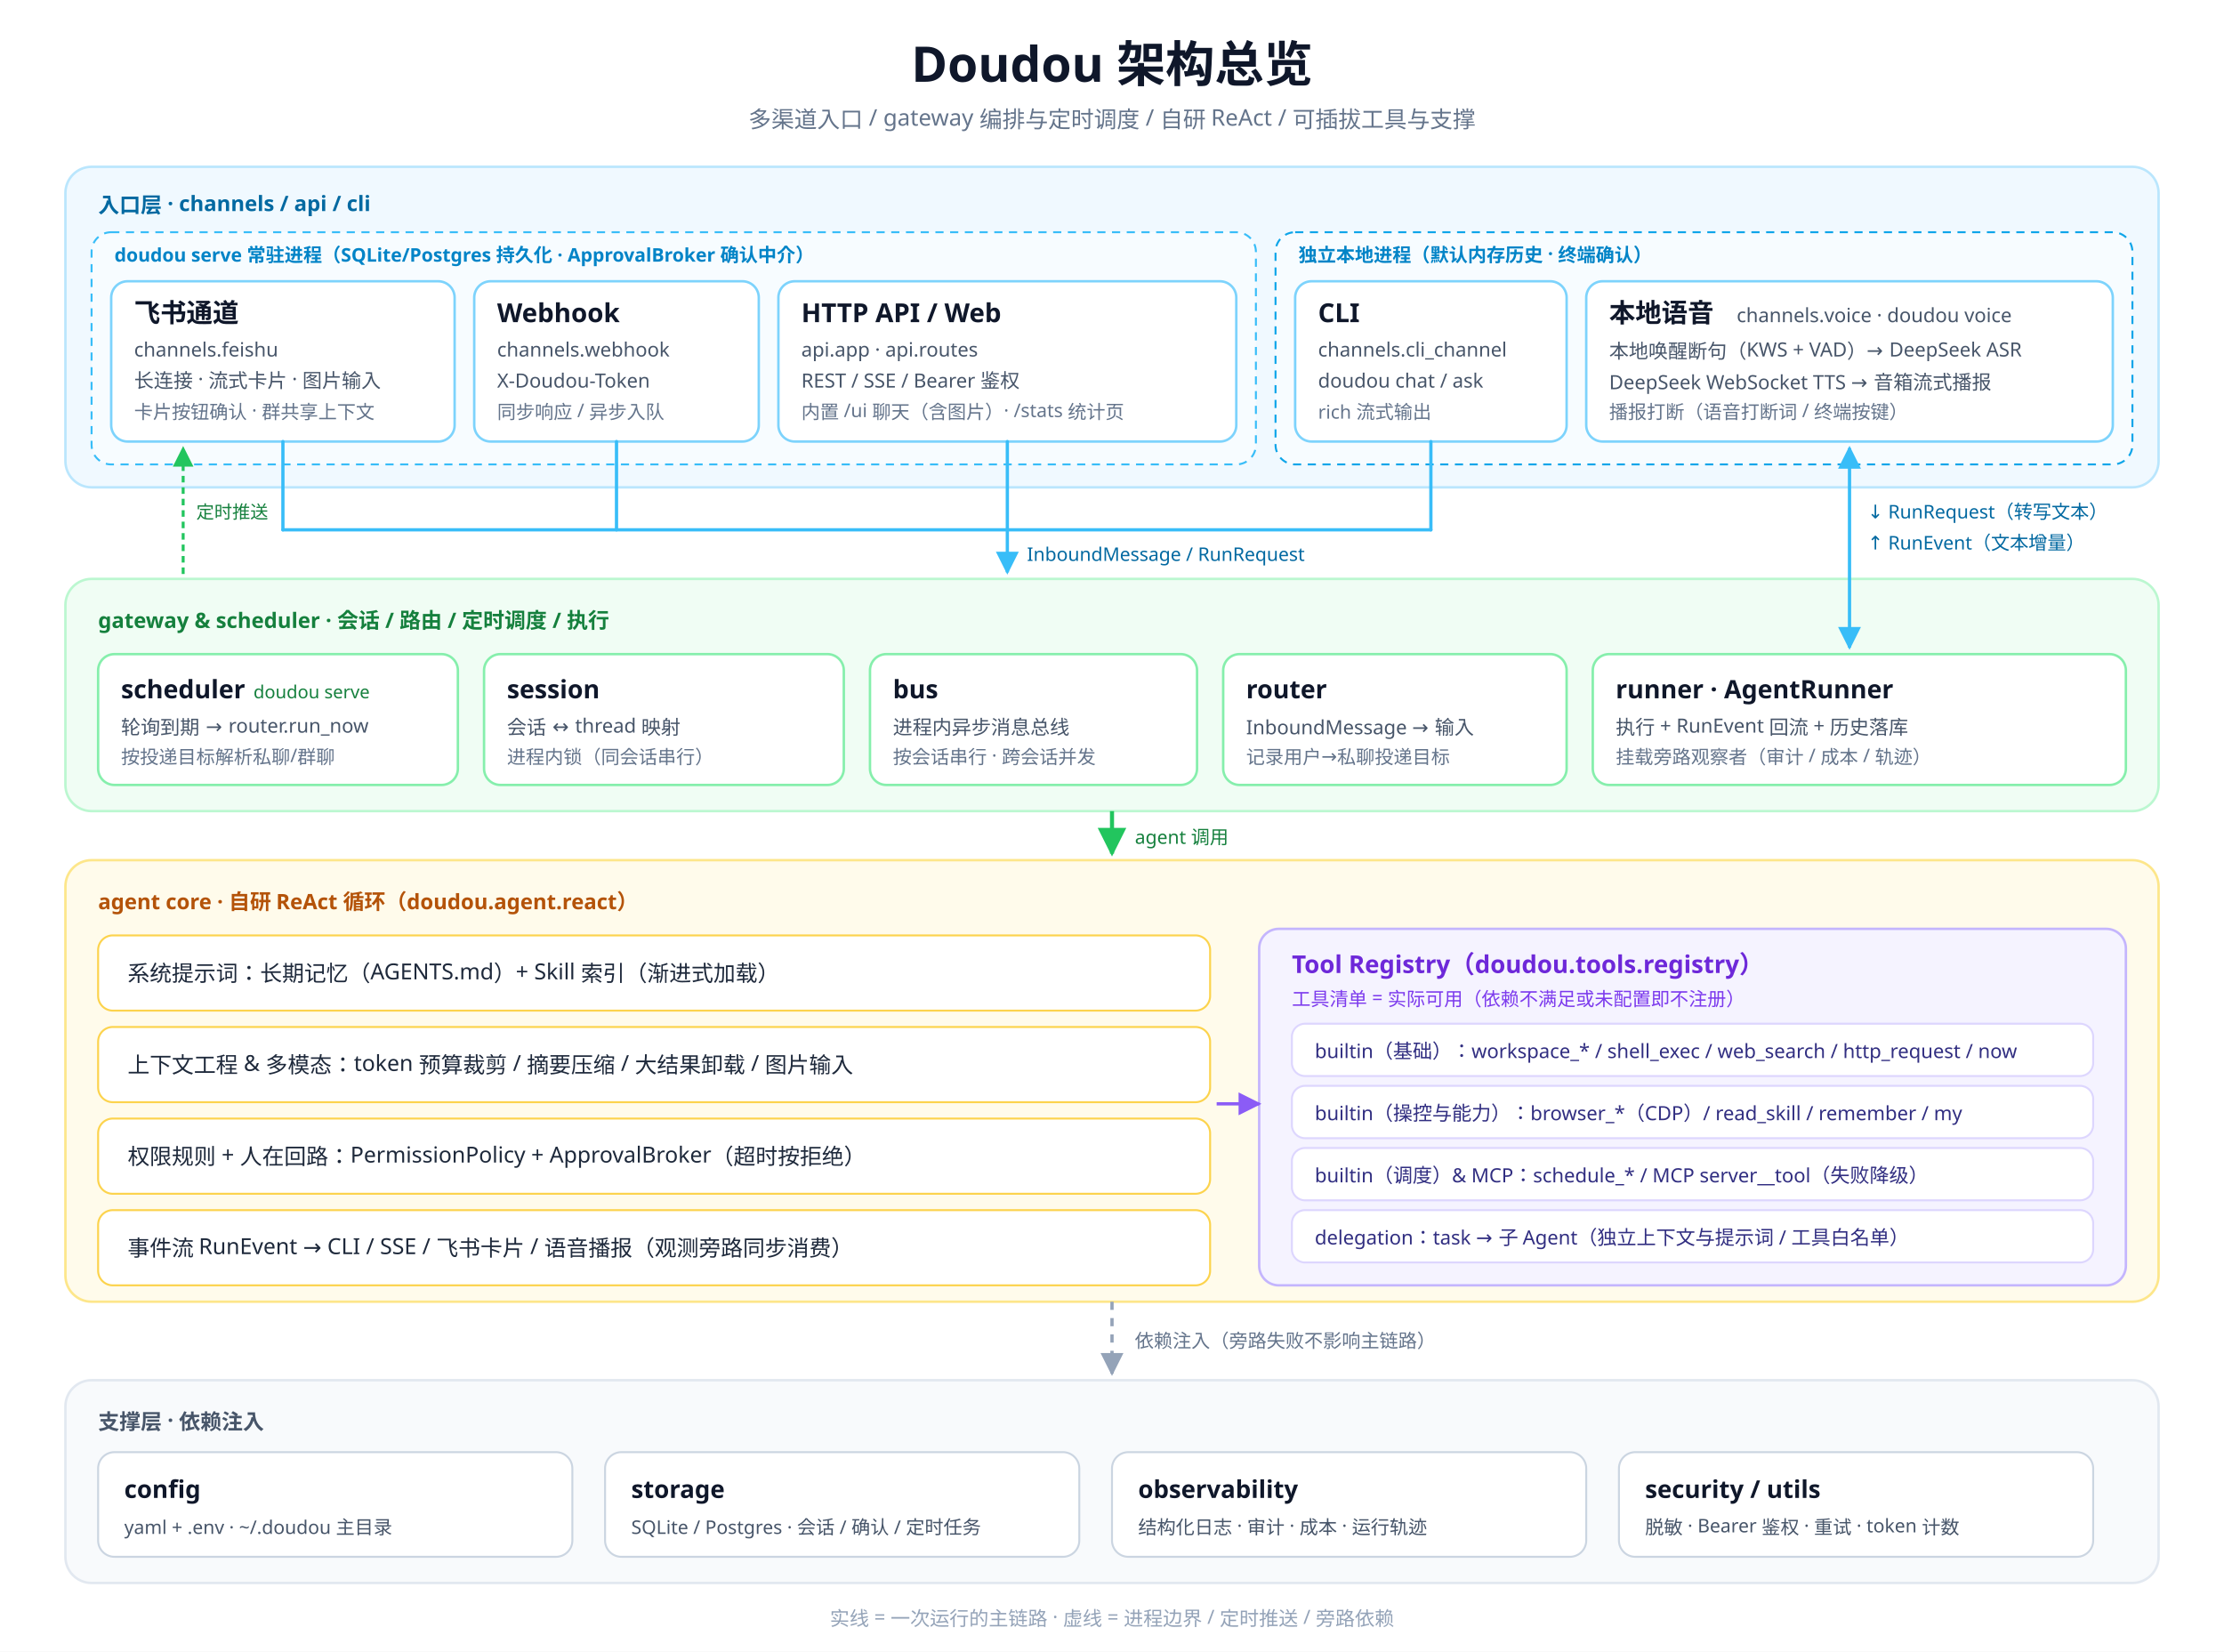
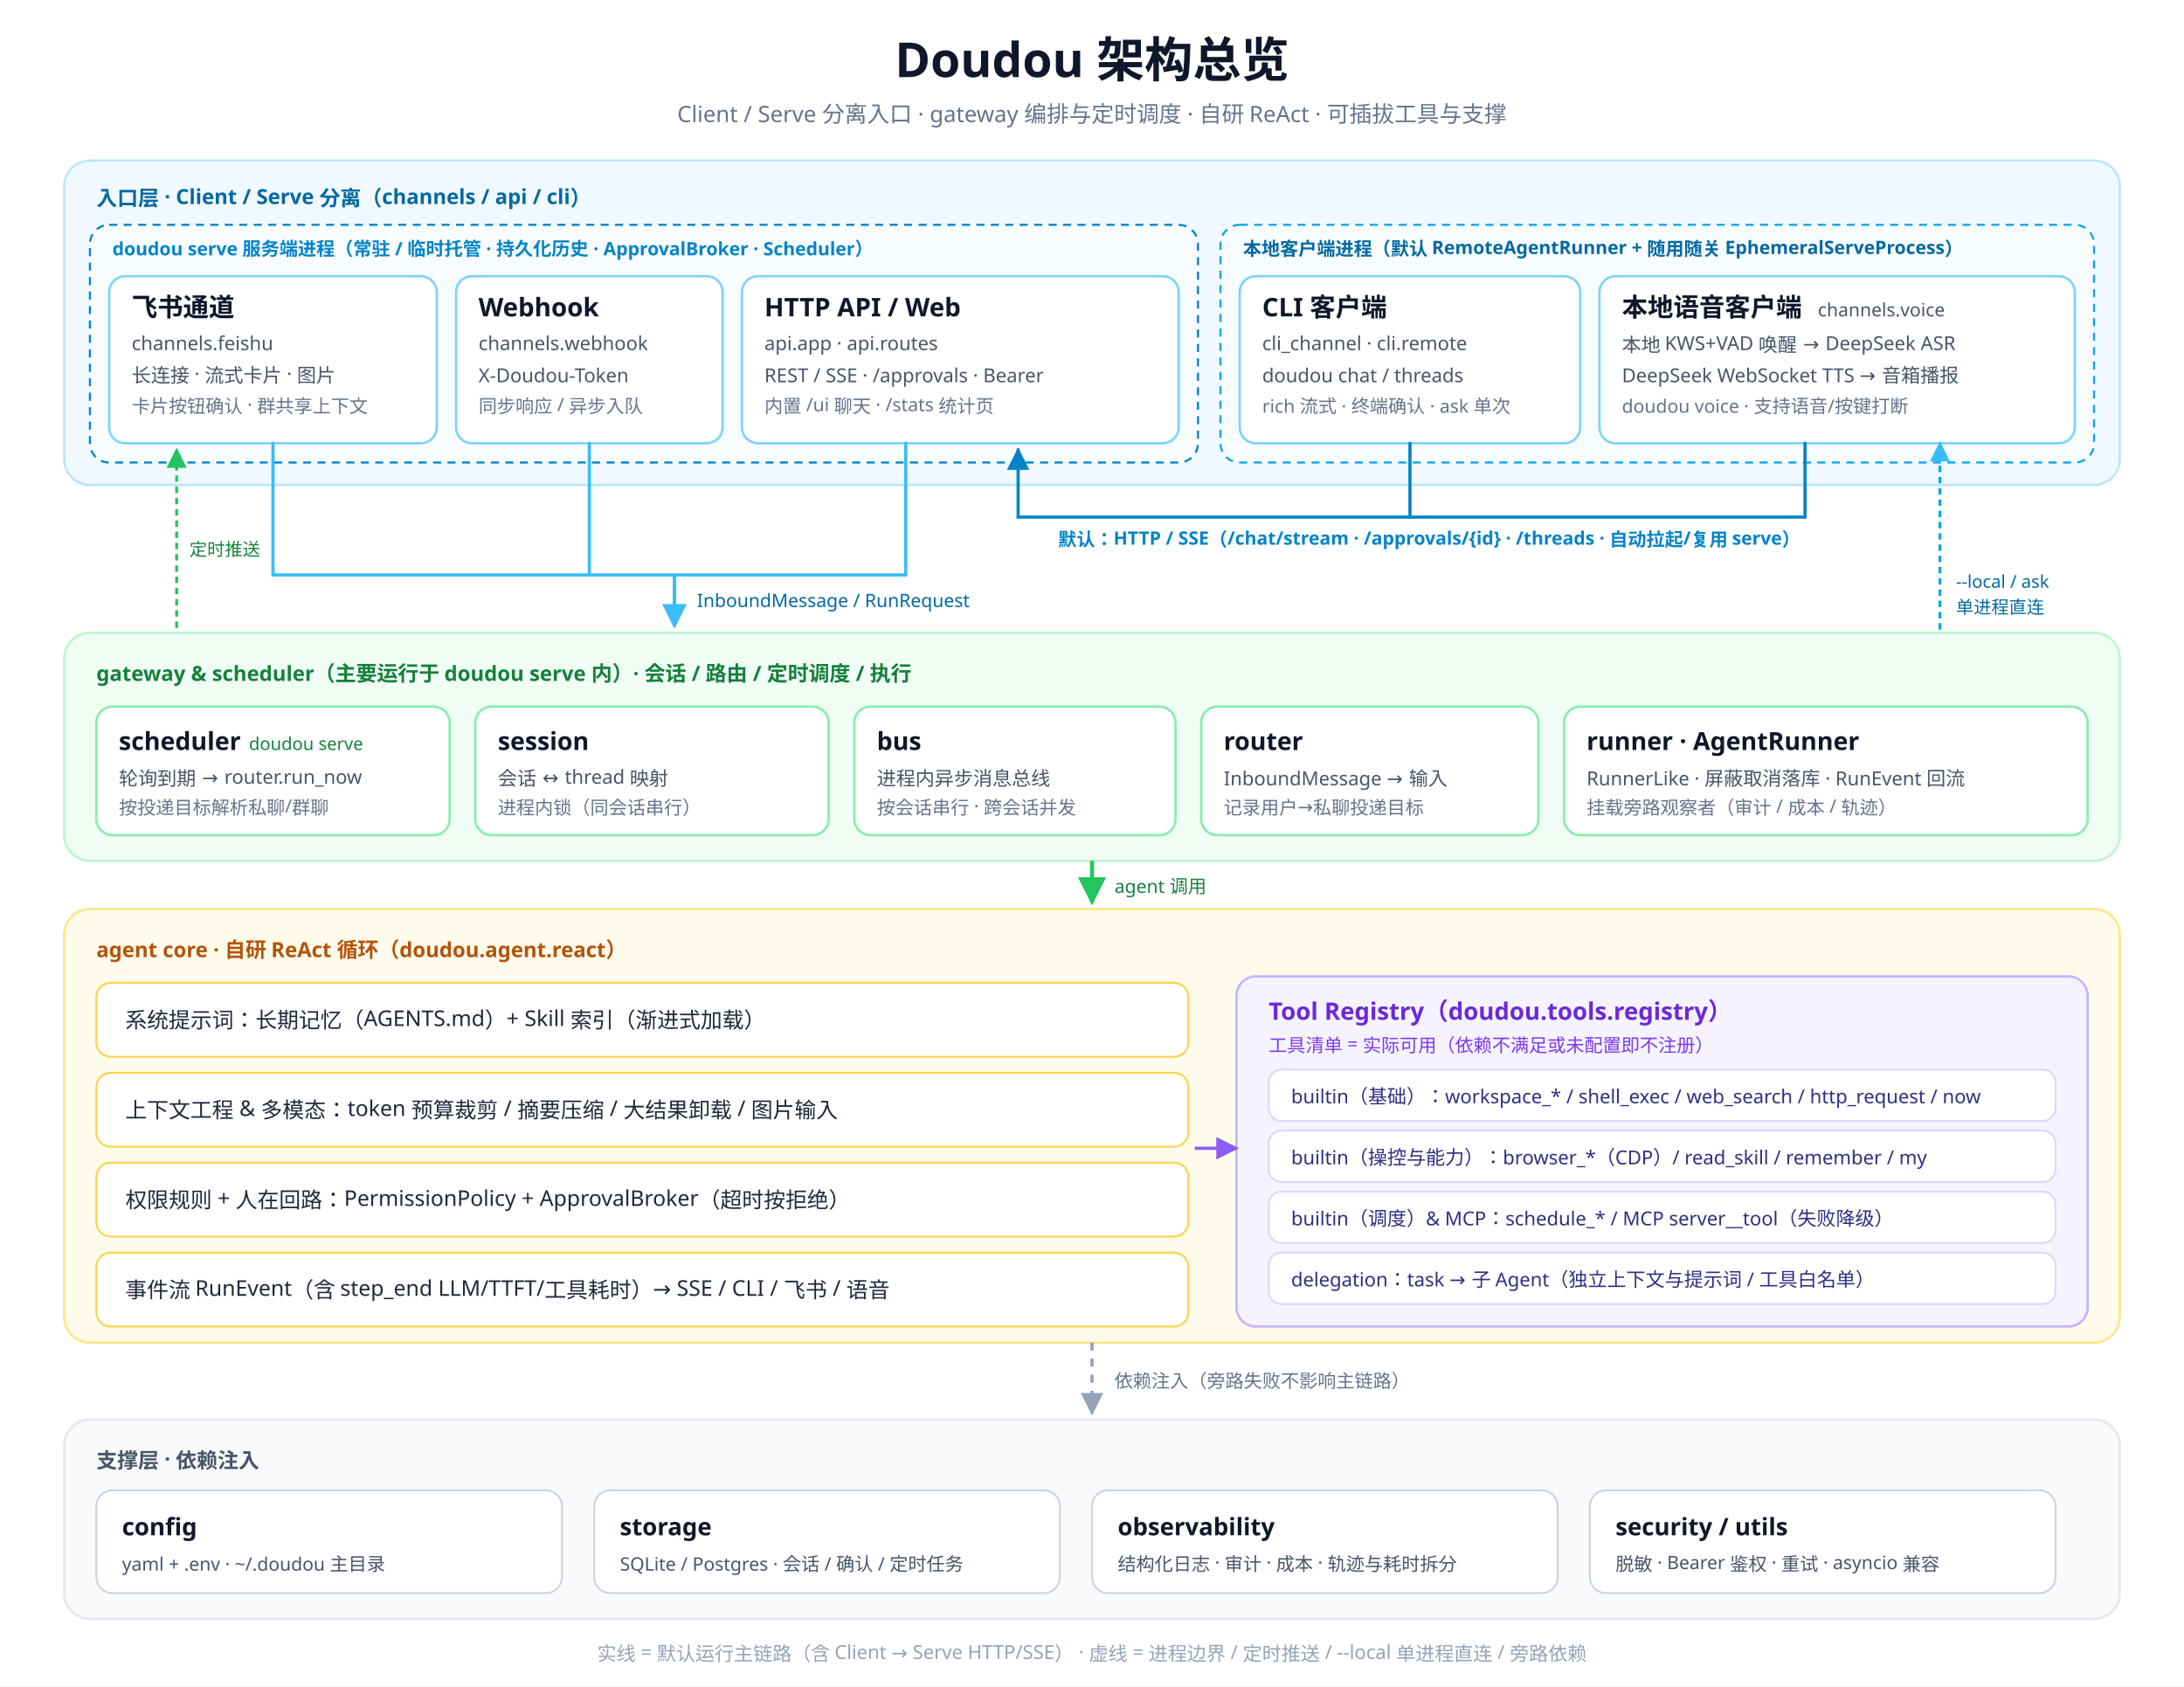
- <svg xmlns="http://www.w3.org/2000/svg" width="1360" height="1010" viewBox="0 0 1360 1010" font-family="'Microsoft YaHei', 'PingFang SC', 'Noto Sans SC', 'Source Han Sans SC', sans-serif" role="img" aria-labelledby="title description">
+ <svg xmlns="http://www.w3.org/2000/svg" width="1360" height="1050" viewBox="0 0 1360 1050" font-family="'Microsoft YaHei', 'PingFang SC', 'Noto Sans SC', 'Source Han Sans SC', sans-serif" role="img" aria-labelledby="title description">
  <defs>
    <marker id="arrow-sky" viewBox="0 0 10 10" refX="9" refY="5" markerWidth="7" markerHeight="7" orient="auto-start-reverse">
      <path d="M0,0 L10,5 L0,10 z" fill="#38bdf8" />
+     </marker>
+     <marker id="arrow-blue" viewBox="0 0 10 10" refX="9" refY="5" markerWidth="7" markerHeight="7" orient="auto-start-reverse">
+       <path d="M0,0 L10,5 L0,10 z" fill="#0284c7" />
    </marker>
    <marker id="arrow-green" viewBox="0 0 10 10" refX="9" refY="5" markerWidth="7" markerHeight="7" orient="auto-start-reverse">
      <path d="M0,0 L10,5 L0,10 z" fill="#22c55e" />
    </marker>
    <marker id="arrow-violet" viewBox="0 0 10 10" refX="9" refY="5" markerWidth="7" markerHeight="7" orient="auto-start-reverse">
      <path d="M0,0 L10,5 L0,10 z" fill="#8b5cf6" />
    </marker>
    <marker id="arrow-slate" viewBox="0 0 10 10" refX="9" refY="5" markerWidth="7" markerHeight="7" orient="auto-start-reverse">
      <path d="M0,0 L10,5 L0,10 z" fill="#94a3b8" />
    </marker>
  </defs>
-   <rect width="1360" height="1010" fill="#ffffff" />
-   <text x="680" y="50" text-anchor="middle" font-size="30" font-weight="700" fill="#0f172a">Doudou 架构总览</text>
-   <text x="680" y="78" text-anchor="middle" font-size="14" fill="#64748b">多渠道入口 / gateway 编排与定时调度 / 自研 ReAct / 可插拔工具与支撑</text>
-   <rect x="40" y="102" width="1280" height="196" rx="16" fill="#f0f9ff" stroke="#bae6fd" stroke-width="1.5" />
-   <text x="60" y="130" font-size="13" font-weight="600" fill="#0369a1">入口层 · channels / api / cli</text>
-   <rect x="56" y="142" width="712" height="142" rx="12" fill="#ffffff" fill-opacity="0.45" stroke="#38bdf8" stroke-dasharray="5 4" stroke-width="1.2" />
-   <text x="70" y="160" font-size="11.5" font-weight="600" fill="#0284c7">doudou serve 常驻进程（SQLite/Postgres 持久化 · ApprovalBroker 确认中介）</text>
-   <rect x="780" y="142" width="524" height="142" rx="12" fill="#ffffff" fill-opacity="0.45" stroke="#0ea5e9" stroke-dasharray="5 4" stroke-width="1.2" />
-   <text x="794" y="160" font-size="11.5" font-weight="600" fill="#0284c7">独立本地进程（默认内存历史 · 终端确认）</text>
+   <rect width="1360" height="1050" fill="#ffffff" />
+   <text x="680" y="48" text-anchor="middle" font-size="30" font-weight="700" fill="#0f172a">Doudou 架构总览</text>
+   <text x="680" y="76" text-anchor="middle" font-size="14" fill="#64748b">Client / Serve 分离入口 · gateway 编排与定时调度 · 自研 ReAct · 可插拔工具与支撑</text>
+   <rect x="40" y="100" width="1280" height="202" rx="16" fill="#f0f9ff" stroke="#bae6fd" stroke-width="1.5" />
+   <text x="60" y="128" font-size="13" font-weight="600" fill="#0369a1">入口层 · Client / Serve 分离（channels / api / cli）</text>
+   <rect x="56" y="140" width="690" height="148" rx="12" fill="#ffffff" fill-opacity="0.55" stroke="#0284c7" stroke-dasharray="5 4" stroke-width="1.3" />
+   <text x="70" y="159" font-size="11.5" font-weight="600" fill="#0284c7">doudou serve 服务端进程（常驻 / 临时托管 · 持久化历史 · ApprovalBroker · Scheduler）</text>
+   <rect x="760" y="140" width="544" height="148" rx="12" fill="#ffffff" fill-opacity="0.55" stroke="#0ea5e9" stroke-dasharray="5 4" stroke-width="1.3" />
+   <text x="774" y="159" font-size="11.5" font-weight="600" fill="#0369a1">本地客户端进程（默认 RemoteAgentRunner + 随用随关 EphemeralServeProcess）</text>
  <g font-size="12" fill="#475569">
-     <rect x="68" y="172" width="210" height="98" rx="10" fill="#ffffff" stroke="#7dd3fc" stroke-width="1.5" />
+     <rect x="68" y="172" width="204" height="104" rx="10" fill="#ffffff" stroke="#7dd3fc" stroke-width="1.5" />
    <text x="82" y="197" font-size="16" font-weight="600" fill="#0f172a">飞书通道</text>
    <text x="82" y="218">channels.feishu</text>
-     <text x="82" y="237">长连接 · 流式卡片 · 图片输入</text>
-     <text x="82" y="256" font-size="11.5" fill="#64748b">卡片按钮确认 · 群共享上下文</text>
-     <rect x="290" y="172" width="174" height="98" rx="10" fill="#ffffff" stroke="#7dd3fc" stroke-width="1.5" />
-     <text x="304" y="197" font-size="16" font-weight="600" fill="#0f172a">Webhook</text>
-     <text x="304" y="218">channels.webhook</text>
-     <text x="304" y="237">X-Doudou-Token</text>
-     <text x="304" y="256" font-size="11.5" fill="#64748b">同步响应 / 异步入队</text>
-     <rect x="476" y="172" width="280" height="98" rx="10" fill="#ffffff" stroke="#7dd3fc" stroke-width="1.5" />
-     <text x="490" y="197" font-size="16" font-weight="600" fill="#0f172a">HTTP API / Web</text>
-     <text x="490" y="218">api.app · api.routes</text>
-     <text x="490" y="237">REST / SSE / Bearer 鉴权</text>
-     <text x="490" y="256" font-size="11.5" fill="#64748b">内置 /ui 聊天（含图片）· /stats 统计页</text>
-     <rect x="792" y="172" width="166" height="98" rx="10" fill="#ffffff" stroke="#7dd3fc" stroke-width="1.5" />
-     <text x="806" y="197" font-size="16" font-weight="600" fill="#0f172a">CLI</text>
-     <text x="806" y="218">channels.cli_channel</text>
-     <text x="806" y="237">doudou chat / ask</text>
-     <text x="806" y="256" font-size="11.5" fill="#64748b">rich 流式输出</text>
-     <rect x="970" y="172" width="322" height="98" rx="10" fill="#ffffff" stroke="#7dd3fc" stroke-width="1.5" />
-     <text x="984" y="197" font-size="16" font-weight="600" fill="#0f172a">本地语音</text>
-     <text x="1062" y="197" font-size="12" fill="#475569">channels.voice · doudou voice</text>
-     <text x="984" y="219">本地唤醒断句（KWS + VAD）→ DeepSeek ASR</text>
-     <text x="984" y="238">DeepSeek WebSocket TTS → 音箱流式播报</text>
-     <text x="984" y="256" font-size="11.5" fill="#64748b">播报打断（语音打断词 / 终端按键）</text>
+     <text x="82" y="238">长连接 · 流式卡片 · 图片</text>
+     <text x="82" y="257" font-size="11.5" fill="#64748b">卡片按钮确认 · 群共享上下文</text>
+     <rect x="284" y="172" width="166" height="104" rx="10" fill="#ffffff" stroke="#7dd3fc" stroke-width="1.5" />
+     <text x="298" y="197" font-size="16" font-weight="600" fill="#0f172a">Webhook</text>
+     <text x="298" y="218">channels.webhook</text>
+     <text x="298" y="238">X-Doudou-Token</text>
+     <text x="298" y="257" font-size="11.5" fill="#64748b">同步响应 / 异步入队</text>
+     <rect x="462" y="172" width="272" height="104" rx="10" fill="#ffffff" stroke="#7dd3fc" stroke-width="1.5" />
+     <text x="476" y="197" font-size="16" font-weight="600" fill="#0f172a">HTTP API / Web</text>
+     <text x="476" y="218">api.app · api.routes</text>
+     <text x="476" y="238">REST / SSE · /approvals · Bearer</text>
+     <text x="476" y="257" font-size="11.5" fill="#64748b">内置 /ui 聊天 · /stats 统计页</text>
+     <rect x="772" y="172" width="212" height="104" rx="10" fill="#ffffff" stroke="#7dd3fc" stroke-width="1.5" />
+     <text x="786" y="197" font-size="16" font-weight="600" fill="#0f172a">CLI 客户端</text>
+     <text x="786" y="218">cli_channel · cli.remote</text>
+     <text x="786" y="238">doudou chat / threads</text>
+     <text x="786" y="257" font-size="11.5" fill="#64748b">rich 流式 · 终端确认 · ask 单次</text>
+     <rect x="996" y="172" width="296" height="104" rx="10" fill="#ffffff" stroke="#7dd3fc" stroke-width="1.5" />
+     <text x="1010" y="197" font-size="16" font-weight="600" fill="#0f172a">本地语音客户端</text>
+     <text x="1132" y="197" font-size="11.5" fill="#475569">channels.voice</text>
+     <text x="1010" y="219">本地 KWS+VAD 唤醒 → DeepSeek ASR</text>
+     <text x="1010" y="238">DeepSeek WebSocket TTS → 音箱播报</text>
+     <text x="1010" y="257" font-size="11.5" fill="#64748b">doudou voice · 支持语音/按键打断</text>
  </g>
-   <path d="M173,270 V324 M377,270 V324 M616,270 V324 M875,270 V324" stroke="#38bdf8" stroke-width="2" fill="none" stroke-linecap="round" />
-   <path d="M173,324 H875" stroke="#38bdf8" stroke-width="2" fill="none" stroke-linecap="round" />
-   <line x1="616" y1="324" x2="616" y2="350" stroke="#38bdf8" stroke-width="2" marker-end="url(#arrow-sky)" />
-   <text x="628" y="343" font-size="11.5" fill="#0369a1">InboundMessage / RunRequest</text>
-   <line x1="112" y1="400" x2="112" y2="274" stroke="#22c55e" stroke-width="1.8" stroke-dasharray="4 3" marker-end="url(#arrow-green)" />
-   <text x="120" y="317" font-size="11" fill="#15803d">定时推送</text>
-   <rect x="40" y="354" width="1280" height="142" rx="16" fill="#f0fdf4" stroke="#bbf7d0" stroke-width="1.5" />
-   <text x="60" y="384" font-size="13" font-weight="600" fill="#15803d">gateway &amp; scheduler · 会话 / 路由 / 定时调度 / 执行</text>
+   <path d="M878,276 V322 M1124,276 V322" stroke="#0284c7" stroke-width="2" fill="none" stroke-linecap="round" />
+   <path d="M1124,322 H634 V280" stroke="#0284c7" stroke-width="2" fill="none" stroke-linecap="round" marker-end="url(#arrow-blue)" />
+   <text x="890" y="340" text-anchor="middle" font-size="11.5" font-weight="600" fill="#0284c7">默认：HTTP / SSE（/chat/stream · /approvals/{id} · /threads · 自动拉起/复用 serve）</text>
+   <path d="M170,276 V358 M367,276 V358 M564,276 V358" stroke="#38bdf8" stroke-width="2" fill="none" stroke-linecap="round" />
+   <path d="M170,358 H564" stroke="#38bdf8" stroke-width="2" fill="none" stroke-linecap="round" />
+   <line x1="420" y1="358" x2="420" y2="390" stroke="#38bdf8" stroke-width="2.2" marker-end="url(#arrow-sky)" />
+   <text x="434" y="378" font-size="11.5" fill="#0369a1">InboundMessage / RunRequest</text>
+   <line x1="1208" y1="276" x2="1208" y2="436" stroke="#0ea5e9" stroke-width="1.8" stroke-dasharray="4 3" marker-start="url(#arrow-sky)" marker-end="url(#arrow-sky)" />
+   <text x="1218" y="366" font-size="11" fill="#0369a1">--local / ask</text>
+   <text x="1218" y="382" font-size="11" fill="#0369a1">单进程直连</text>
+   <line x1="110" y1="440" x2="110" y2="280" stroke="#22c55e" stroke-width="1.8" stroke-dasharray="4 3" marker-end="url(#arrow-green)" />
+   <text x="118" y="346" font-size="11" fill="#15803d">定时推送</text>
+   <rect x="40" y="394" width="1280" height="142" rx="16" fill="#f0fdf4" stroke="#bbf7d0" stroke-width="1.5" />
+   <text x="60" y="424" font-size="13" font-weight="600" fill="#15803d">gateway &amp; scheduler（主要运行于 doudou serve 内）· 会话 / 路由 / 定时调度 / 执行</text>
  <g>
-     <rect x="60" y="400" width="220" height="80" rx="10" fill="#ffffff" stroke="#86efac" stroke-width="1.5" />
-     <text x="74" y="427" font-size="15.5" font-weight="600" fill="#0f172a">scheduler</text>
-     <text x="155" y="427" font-size="11" fill="#15803d">doudou serve</text>
-     <text x="74" y="449" font-size="12" fill="#475569">轮询到期 → router.run_now</text>
-     <text x="74" y="467" font-size="11.5" fill="#64748b">按投递目标解析私聊/群聊</text>
-     <rect x="296" y="400" width="220" height="80" rx="10" fill="#ffffff" stroke="#86efac" stroke-width="1.5" />
-     <text x="310" y="427" font-size="15.5" font-weight="600" fill="#0f172a">session</text>
-     <text x="310" y="449" font-size="12" fill="#475569">会话 ↔ thread 映射</text>
-     <text x="310" y="467" font-size="11.5" fill="#64748b">进程内锁（同会话串行）</text>
-     <rect x="532" y="400" width="200" height="80" rx="10" fill="#ffffff" stroke="#86efac" stroke-width="1.5" />
-     <text x="546" y="427" font-size="15.5" font-weight="600" fill="#0f172a">bus</text>
-     <text x="546" y="449" font-size="12" fill="#475569">进程内异步消息总线</text>
-     <text x="546" y="467" font-size="11.5" fill="#64748b">按会话串行 · 跨会话并发</text>
-     <rect x="748" y="400" width="210" height="80" rx="10" fill="#ffffff" stroke="#86efac" stroke-width="1.5" />
-     <text x="762" y="427" font-size="15.5" font-weight="600" fill="#0f172a">router</text>
-     <text x="762" y="449" font-size="12" fill="#475569">InboundMessage → 输入</text>
-     <text x="762" y="467" font-size="11.5" fill="#64748b">记录用户→私聊投递目标</text>
-     <rect x="974" y="400" width="326" height="80" rx="10" fill="#ffffff" stroke="#86efac" stroke-width="1.5" />
-     <text x="988" y="427" font-size="15.5" font-weight="600" fill="#0f172a">runner · AgentRunner</text>
-     <text x="988" y="449" font-size="12" fill="#475569">执行 + RunEvent 回流 + 历史落库</text>
-     <text x="988" y="467" font-size="11.5" fill="#64748b">挂载旁路观察者（审计 / 成本 / 轨迹）</text>
+     <rect x="60" y="440" width="220" height="80" rx="10" fill="#ffffff" stroke="#86efac" stroke-width="1.5" />
+     <text x="74" y="467" font-size="15.5" font-weight="600" fill="#0f172a">scheduler</text>
+     <text x="155" y="467" font-size="11" fill="#15803d">doudou serve</text>
+     <text x="74" y="489" font-size="12" fill="#475569">轮询到期 → router.run_now</text>
+     <text x="74" y="507" font-size="11.5" fill="#64748b">按投递目标解析私聊/群聊</text>
+     <rect x="296" y="440" width="220" height="80" rx="10" fill="#ffffff" stroke="#86efac" stroke-width="1.5" />
+     <text x="310" y="467" font-size="15.5" font-weight="600" fill="#0f172a">session</text>
+     <text x="310" y="489" font-size="12" fill="#475569">会话 ↔ thread 映射</text>
+     <text x="310" y="507" font-size="11.5" fill="#64748b">进程内锁（同会话串行）</text>
+     <rect x="532" y="440" width="200" height="80" rx="10" fill="#ffffff" stroke="#86efac" stroke-width="1.5" />
+     <text x="546" y="467" font-size="15.5" font-weight="600" fill="#0f172a">bus</text>
+     <text x="546" y="489" font-size="12" fill="#475569">进程内异步消息总线</text>
+     <text x="546" y="507" font-size="11.5" fill="#64748b">按会话串行 · 跨会话并发</text>
+     <rect x="748" y="440" width="210" height="80" rx="10" fill="#ffffff" stroke="#86efac" stroke-width="1.5" />
+     <text x="762" y="467" font-size="15.5" font-weight="600" fill="#0f172a">router</text>
+     <text x="762" y="489" font-size="12" fill="#475569">InboundMessage → 输入</text>
+     <text x="762" y="507" font-size="11.5" fill="#64748b">记录用户→私聊投递目标</text>
+     <rect x="974" y="440" width="326" height="80" rx="10" fill="#ffffff" stroke="#86efac" stroke-width="1.5" />
+     <text x="988" y="467" font-size="15.5" font-weight="600" fill="#0f172a">runner · AgentRunner</text>
+     <text x="988" y="489" font-size="12" fill="#475569">RunnerLike · 屏蔽取消落库 · RunEvent 回流</text>
+     <text x="988" y="507" font-size="11.5" fill="#64748b">挂载旁路观察者（审计 / 成本 / 轨迹）</text>
  </g>
-   <line x1="1131" y1="274" x2="1131" y2="396" stroke="#38bdf8" stroke-width="2" marker-start="url(#arrow-sky)" marker-end="url(#arrow-sky)" />
-   <text x="1142" y="317" font-size="11.5" fill="#0369a1">↓ RunRequest（转写文本）</text>
-   <text x="1142" y="336" font-size="11.5" fill="#0369a1">↑ RunEvent（文本增量）</text>
-   <line x1="680" y1="496" x2="680" y2="522" stroke="#22c55e" stroke-width="2.5" marker-end="url(#arrow-green)" />
-   <text x="694" y="516" font-size="11.5" fill="#15803d">agent 调用</text>
-   <rect x="40" y="526" width="1280" height="270" rx="16" fill="#fffbeb" stroke="#fde68a" stroke-width="1.5" />
-   <text x="60" y="556" font-size="13" font-weight="600" fill="#b45309">agent core · 自研 ReAct 循环（doudou.agent.react）</text>
+   <line x1="680" y1="536" x2="680" y2="562" stroke="#22c55e" stroke-width="2.5" marker-end="url(#arrow-green)" />
+   <text x="694" y="556" font-size="11.5" fill="#15803d">agent 调用</text>
+   <rect x="40" y="566" width="1280" height="270" rx="16" fill="#fffbeb" stroke="#fde68a" stroke-width="1.5" />
+   <text x="60" y="596" font-size="13" font-weight="600" fill="#b45309">agent core · 自研 ReAct 循环（doudou.agent.react）</text>
  <g font-size="13.5" fill="#1e293b">
-     <rect x="60" y="572" width="680" height="46" rx="9" fill="#ffffff" stroke="#fcd34d" stroke-width="1.2" />
-     <text x="78" y="600">系统提示词：长期记忆（AGENTS.md）+ Skill 索引（渐进式加载）</text>
-     <rect x="60" y="628" width="680" height="46" rx="9" fill="#ffffff" stroke="#fcd34d" stroke-width="1.2" />
-     <text x="78" y="656">上下文工程 &amp; 多模态：token 预算裁剪 / 摘要压缩 / 大结果卸载 / 图片输入</text>
-     <rect x="60" y="684" width="680" height="46" rx="9" fill="#ffffff" stroke="#fcd34d" stroke-width="1.2" />
-     <text x="78" y="712">权限规则 + 人在回路：PermissionPolicy + ApprovalBroker（超时按拒绝）</text>
-     <rect x="60" y="740" width="680" height="46" rx="9" fill="#ffffff" stroke="#fcd34d" stroke-width="1.2" />
-     <text x="78" y="768">事件流 RunEvent → CLI / SSE / 飞书卡片 / 语音播报（观测旁路同步消费）</text>
+     <rect x="60" y="612" width="680" height="46" rx="9" fill="#ffffff" stroke="#fcd34d" stroke-width="1.2" />
+     <text x="78" y="640">系统提示词：长期记忆（AGENTS.md）+ Skill 索引（渐进式加载）</text>
+     <rect x="60" y="668" width="680" height="46" rx="9" fill="#ffffff" stroke="#fcd34d" stroke-width="1.2" />
+     <text x="78" y="696">上下文工程 &amp; 多模态：token 预算裁剪 / 摘要压缩 / 大结果卸载 / 图片输入</text>
+     <rect x="60" y="724" width="680" height="46" rx="9" fill="#ffffff" stroke="#fcd34d" stroke-width="1.2" />
+     <text x="78" y="752">权限规则 + 人在回路：PermissionPolicy + ApprovalBroker（超时按拒绝）</text>
+     <rect x="60" y="780" width="680" height="46" rx="9" fill="#ffffff" stroke="#fcd34d" stroke-width="1.2" />
+     <text x="78" y="808">事件流 RunEvent（含 step_end LLM/TTFT/工具耗时）→ SSE / CLI / 飞书 / 语音</text>
  </g>
-   <rect x="770" y="568" width="530" height="218" rx="12" fill="#f5f3ff" stroke="#c4b5fd" stroke-width="1.5" />
-   <text x="790" y="595" font-size="15" font-weight="700" fill="#6d28d9">Tool Registry（doudou.tools.registry）</text>
-   <text x="790" y="615" font-size="11.5" fill="#7c3aed">工具清单 = 实际可用（依赖不满足或未配置即不注册）</text>
+   <rect x="770" y="608" width="530" height="218" rx="12" fill="#f5f3ff" stroke="#c4b5fd" stroke-width="1.5" />
+   <text x="790" y="635" font-size="15" font-weight="700" fill="#6d28d9">Tool Registry（doudou.tools.registry）</text>
+   <text x="790" y="655" font-size="11.5" fill="#7c3aed">工具清单 = 实际可用（依赖不满足或未配置即不注册）</text>
  <g>
-     <rect x="790" y="626" width="490" height="32" rx="8" fill="#ffffff" stroke="#ddd6fe" stroke-width="1.2" />
-     <text x="804" y="647" font-size="12" fill="#312e81">builtin（基础）：workspace_* / shell_exec / web_search / http_request / now</text>
-     <rect x="790" y="664" width="490" height="32" rx="8" fill="#ffffff" stroke="#ddd6fe" stroke-width="1.2" />
-     <text x="804" y="685" font-size="12" fill="#312e81">builtin（操控与能力）：browser_*（CDP）/ read_skill / remember / my</text>
-     <rect x="790" y="702" width="490" height="32" rx="8" fill="#ffffff" stroke="#ddd6fe" stroke-width="1.2" />
-     <text x="804" y="723" font-size="12" fill="#312e81">builtin（调度）&amp; MCP：schedule_* / MCP server__tool（失败降级）</text>
-     <rect x="790" y="740" width="490" height="32" rx="8" fill="#ffffff" stroke="#ddd6fe" stroke-width="1.2" />
-     <text x="804" y="761" font-size="12" fill="#312e81">delegation：task → 子 Agent（独立上下文与提示词 / 工具白名单）</text>
+     <rect x="790" y="666" width="490" height="32" rx="8" fill="#ffffff" stroke="#ddd6fe" stroke-width="1.2" />
+     <text x="804" y="687" font-size="12" fill="#312e81">builtin（基础）：workspace_* / shell_exec / web_search / http_request / now</text>
+     <rect x="790" y="704" width="490" height="32" rx="8" fill="#ffffff" stroke="#ddd6fe" stroke-width="1.2" />
+     <text x="804" y="725" font-size="12" fill="#312e81">builtin（操控与能力）：browser_*（CDP）/ read_skill / remember / my</text>
+     <rect x="790" y="742" width="490" height="32" rx="8" fill="#ffffff" stroke="#ddd6fe" stroke-width="1.2" />
+     <text x="804" y="763" font-size="12" fill="#312e81">builtin（调度）&amp; MCP：schedule_* / MCP server__tool（失败降级）</text>
+     <rect x="790" y="780" width="490" height="32" rx="8" fill="#ffffff" stroke="#ddd6fe" stroke-width="1.2" />
+     <text x="804" y="801" font-size="12" fill="#312e81">delegation：task → 子 Agent（独立上下文与提示词 / 工具白名单）</text>
  </g>
-   <line x1="770" y1="675" x2="744" y2="675" stroke="#8b5cf6" stroke-width="2" marker-start="url(#arrow-violet)" />
-   <line x1="680" y1="796" x2="680" y2="840" stroke="#94a3b8" stroke-width="2" stroke-dasharray="5 5" marker-end="url(#arrow-slate)" />
-   <text x="694" y="824" font-size="11.5" fill="#64748b">依赖注入（旁路失败不影响主链路）</text>
-   <rect x="40" y="844" width="1280" height="124" rx="16" fill="#f8fafc" stroke="#e2e8f0" stroke-width="1.5" />
-   <text x="60" y="874" font-size="13" font-weight="600" fill="#475569">支撑层 · 依赖注入</text>
+   <line x1="770" y1="715" x2="744" y2="715" stroke="#8b5cf6" stroke-width="2" marker-start="url(#arrow-violet)" />
+   <line x1="680" y1="836" x2="680" y2="880" stroke="#94a3b8" stroke-width="2" stroke-dasharray="5 5" marker-end="url(#arrow-slate)" />
+   <text x="694" y="864" font-size="11.5" fill="#64748b">依赖注入（旁路失败不影响主链路）</text>
+   <rect x="40" y="884" width="1280" height="124" rx="16" fill="#f8fafc" stroke="#e2e8f0" stroke-width="1.5" />
+   <text x="60" y="914" font-size="13" font-weight="600" fill="#475569">支撑层 · 依赖注入</text>
  <g>
-     <rect x="60" y="888" width="290" height="64" rx="10" fill="#ffffff" stroke="#cbd5e1" stroke-width="1.2" />
-     <text x="76" y="916" font-size="15" font-weight="600" fill="#0f172a">config</text>
-     <text x="76" y="938" font-size="11.5" fill="#475569">yaml + .env · ~/.doudou 主目录</text>
-     <rect x="370" y="888" width="290" height="64" rx="10" fill="#ffffff" stroke="#cbd5e1" stroke-width="1.2" />
-     <text x="386" y="916" font-size="15" font-weight="600" fill="#0f172a">storage</text>
-     <text x="386" y="938" font-size="11.5" fill="#475569">SQLite / Postgres · 会话 / 确认 / 定时任务</text>
-     <rect x="680" y="888" width="290" height="64" rx="10" fill="#ffffff" stroke="#cbd5e1" stroke-width="1.2" />
-     <text x="696" y="916" font-size="15" font-weight="600" fill="#0f172a">observability</text>
-     <text x="696" y="938" font-size="11.5" fill="#475569">结构化日志 · 审计 · 成本 · 运行轨迹</text>
-     <rect x="990" y="888" width="290" height="64" rx="10" fill="#ffffff" stroke="#cbd5e1" stroke-width="1.2" />
-     <text x="1006" y="916" font-size="15" font-weight="600" fill="#0f172a">security / utils</text>
-     <text x="1006" y="938" font-size="11.5" fill="#475569">脱敏 · Bearer 鉴权 · 重试 · token 计数</text>
+     <rect x="60" y="928" width="290" height="64" rx="10" fill="#ffffff" stroke="#cbd5e1" stroke-width="1.2" />
+     <text x="76" y="956" font-size="15" font-weight="600" fill="#0f172a">config</text>
+     <text x="76" y="978" font-size="11.5" fill="#475569">yaml + .env · ~/.doudou 主目录</text>
+     <rect x="370" y="928" width="290" height="64" rx="10" fill="#ffffff" stroke="#cbd5e1" stroke-width="1.2" />
+     <text x="386" y="956" font-size="15" font-weight="600" fill="#0f172a">storage</text>
+     <text x="386" y="978" font-size="11.5" fill="#475569">SQLite / Postgres · 会话 / 确认 / 定时任务</text>
+     <rect x="680" y="928" width="290" height="64" rx="10" fill="#ffffff" stroke="#cbd5e1" stroke-width="1.2" />
+     <text x="696" y="956" font-size="15" font-weight="600" fill="#0f172a">observability</text>
+     <text x="696" y="978" font-size="11.5" fill="#475569">结构化日志 · 审计 · 成本 · 轨迹与耗时拆分</text>
+     <rect x="990" y="928" width="290" height="64" rx="10" fill="#ffffff" stroke="#cbd5e1" stroke-width="1.2" />
+     <text x="1006" y="956" font-size="15" font-weight="600" fill="#0f172a">security / utils</text>
+     <text x="1006" y="978" font-size="11.5" fill="#475569">脱敏 · Bearer 鉴权 · 重试 · asyncio 兼容</text>
  </g>
-   <text x="680" y="994" text-anchor="middle" font-size="12" fill="#94a3b8">实线 = 一次运行的主链路 · 虚线 = 进程边界 / 定时推送 / 旁路依赖</text>
+   <text x="680" y="1034" text-anchor="middle" font-size="12" fill="#94a3b8">实线 = 默认运行主链路（含 Client → Serve HTTP/SSE） · 虚线 = 进程边界 / 定时推送 / --local 单进程直连 / 旁路依赖</text>
</svg>
